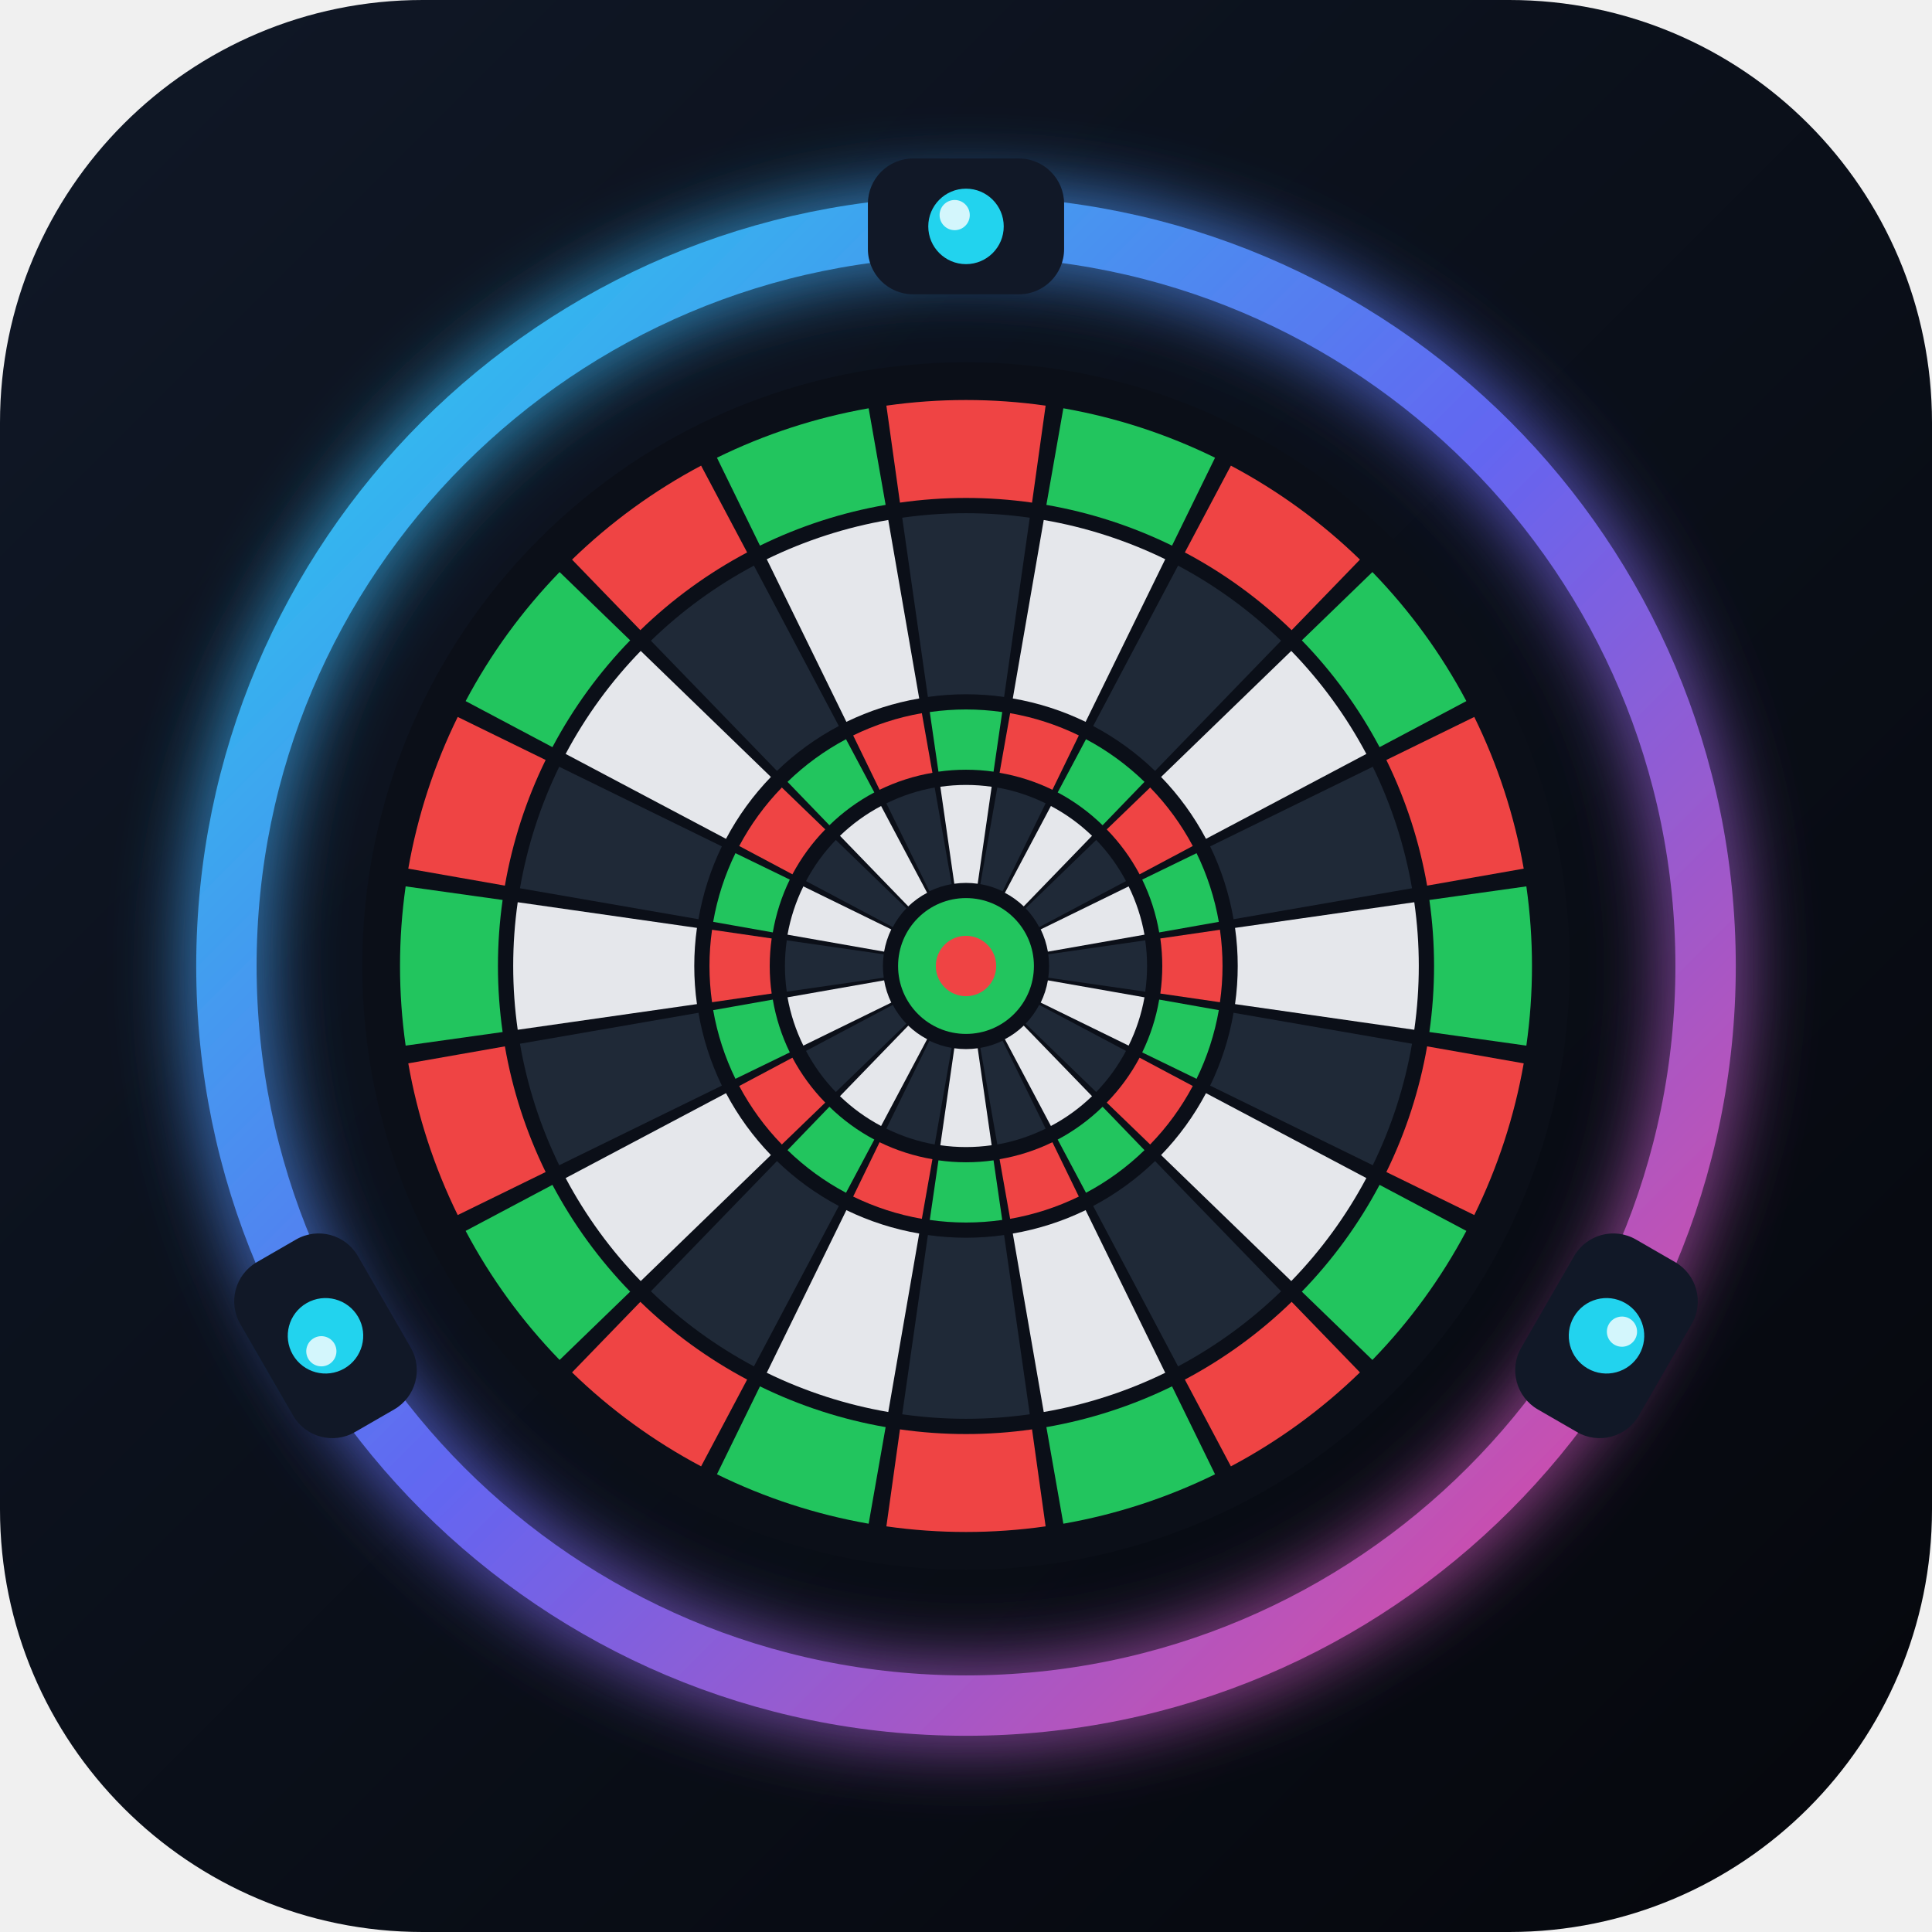
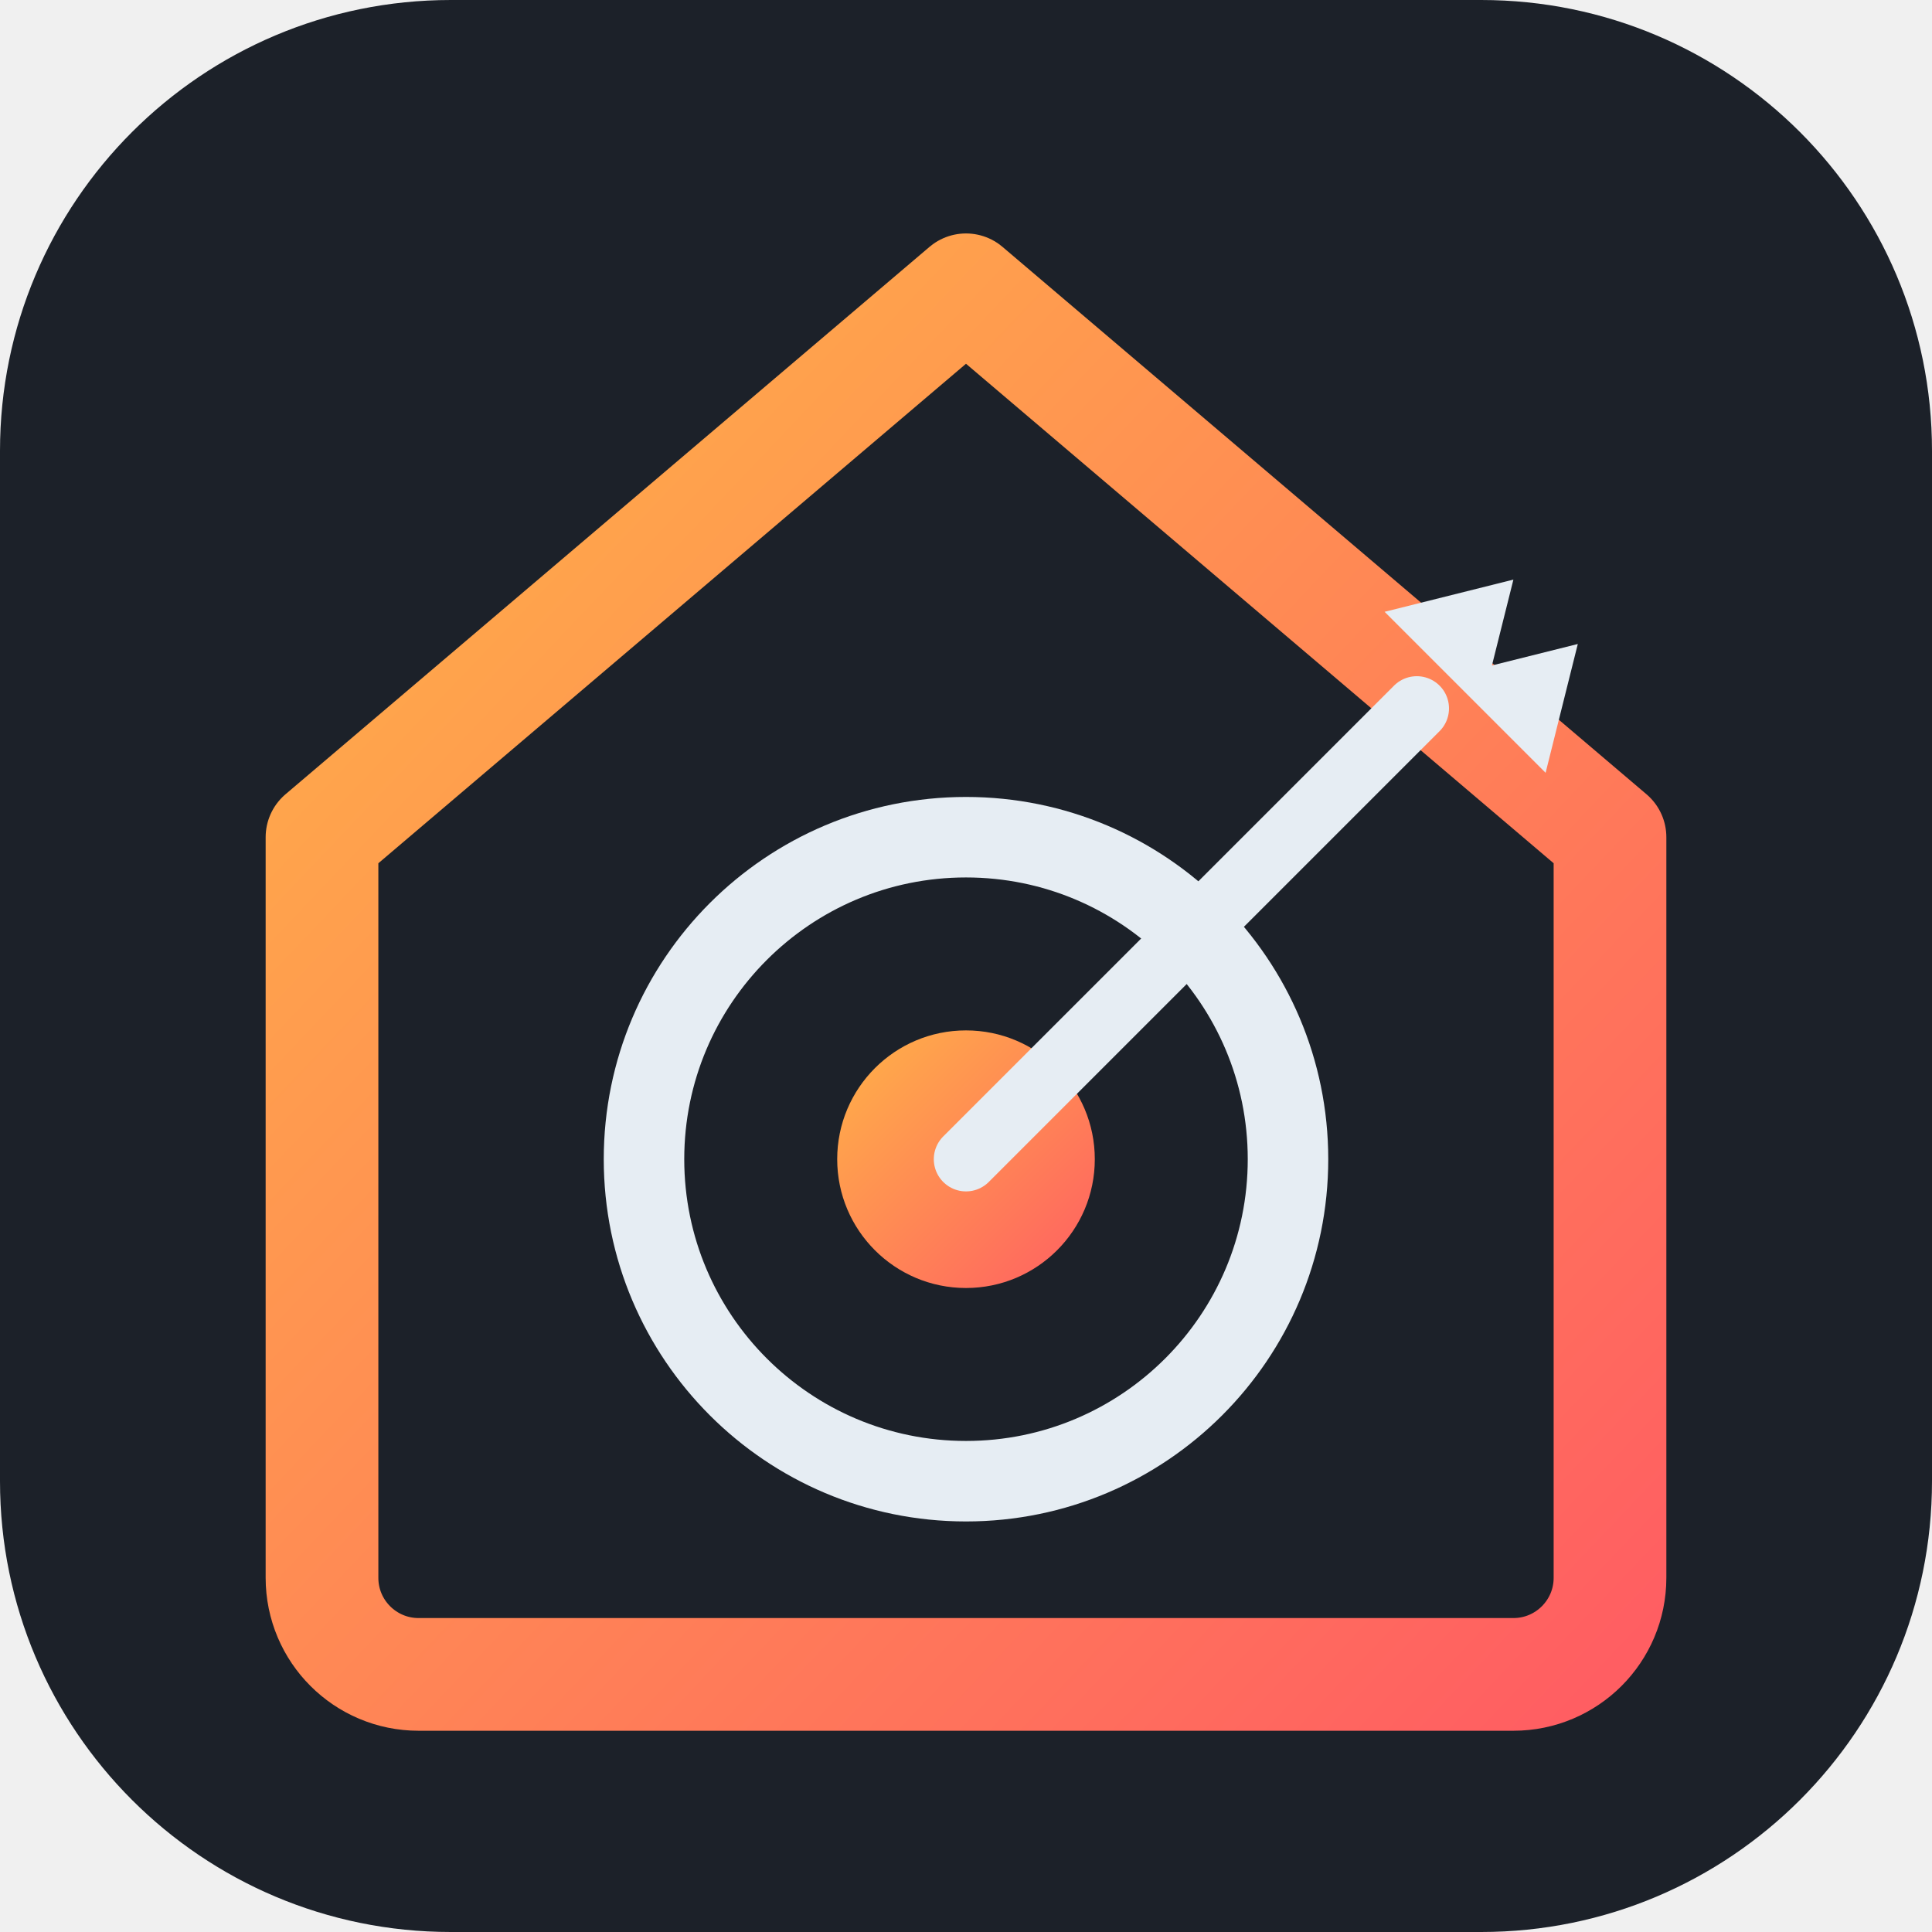
- <svg xmlns="http://www.w3.org/2000/svg" viewBox="0 0 512 512">
+ <svg xmlns="http://www.w3.org/2000/svg" width="512" height="512" viewBox="0 0 120 120">
  <defs>
-     <linearGradient id="bg" x1="0" y1="0" x2="1" y2="1">
-       <stop offset="0" stop-color="#101827" />
-       <stop offset="1" stop-color="#05070c" />
+     <linearGradient id="dn" x1="0" y1="0" x2="1" y2="1">
+       <stop offset="0" stop-color="#ffb347" />
+       <stop offset="1" stop-color="#ff5e62" />
    </linearGradient>
-     <linearGradient id="ring" x1="0" y1="0" x2="1" y2="1">
-       <stop offset="0" stop-color="#22d3ee" />
-       <stop offset=".5" stop-color="#6366f1" />
-       <stop offset="1" stop-color="#ec4899" />
-     </linearGradient>
-     <filter id="gl" x="-30%" y="-30%" width="160%" height="160%">
-       <feGaussianBlur stdDeviation="10" result="b" />
-       <feMerge>
-         <feMergeNode in="b" />
-         <feMergeNode in="SourceGraphic" />
-       </feMerge>
-     </filter>
  </defs>
-   <rect width="512" height="512" rx="112" fill="url(#bg)" />
-   <g transform="translate(256 256)">
-     <circle r="196" fill="none" stroke="url(#ring)" stroke-width="16" filter="url(#gl)" />
-     <circle r="160" fill="#0b0f18" />
-     <path fill="#ef4444" d="M-21.1 -148.5 A150 150 0 0 1 21.1 -148.5 L17.5 -122.8 A124 124 0 0 0 -17.5 -122.8Z" />
-     <path fill="#22c55e" d="M25.8 -147.8 A150 150 0 0 1 66.0 -134.7 L54.6 -111.4 A124 124 0 0 0 21.3 -122.2Z" />
-     <path fill="#ef4444" d="M70.2 -132.6 A150 150 0 0 1 104.4 -107.7 L86.3 -89.0 A124 124 0 0 0 58.0 -109.6Z" />
-     <path fill="#22c55e" d="M107.7 -104.4 A150 150 0 0 1 132.6 -70.2 L109.6 -58.0 A124 124 0 0 0 89.0 -86.3Z" />
-     <path fill="#ef4444" d="M134.7 -66.0 A150 150 0 0 1 147.8 -25.8 L122.2 -21.3 A124 124 0 0 0 111.4 -54.6Z" />
-     <path fill="#22c55e" d="M148.5 -21.1 A150 150 0 0 1 148.5 21.1 L122.8 17.5 A124 124 0 0 0 122.8 -17.5Z" />
-     <path fill="#ef4444" d="M147.8 25.8 A150 150 0 0 1 134.7 66.0 L111.4 54.6 A124 124 0 0 0 122.2 21.3Z" />
-     <path fill="#22c55e" d="M132.6 70.2 A150 150 0 0 1 107.7 104.4 L89.0 86.3 A124 124 0 0 0 109.6 58.0Z" />
-     <path fill="#ef4444" d="M104.4 107.7 A150 150 0 0 1 70.2 132.6 L58.0 109.6 A124 124 0 0 0 86.3 89.0Z" />
-     <path fill="#22c55e" d="M66.0 134.7 A150 150 0 0 1 25.8 147.8 L21.3 122.2 A124 124 0 0 0 54.6 111.4Z" />
-     <path fill="#ef4444" d="M21.1 148.5 A150 150 0 0 1 -21.1 148.5 L-17.5 122.8 A124 124 0 0 0 17.5 122.8Z" />
-     <path fill="#22c55e" d="M-25.8 147.8 A150 150 0 0 1 -66.0 134.7 L-54.6 111.4 A124 124 0 0 0 -21.3 122.2Z" />
-     <path fill="#ef4444" d="M-70.2 132.6 A150 150 0 0 1 -104.4 107.7 L-86.3 89.0 A124 124 0 0 0 -58.0 109.6Z" />
-     <path fill="#22c55e" d="M-107.7 104.4 A150 150 0 0 1 -132.6 70.2 L-109.6 58.0 A124 124 0 0 0 -89.0 86.3Z" />
-     <path fill="#ef4444" d="M-134.7 66.0 A150 150 0 0 1 -147.8 25.8 L-122.2 21.3 A124 124 0 0 0 -111.4 54.6Z" />
-     <path fill="#22c55e" d="M-148.5 21.1 A150 150 0 0 1 -148.5 -21.1 L-122.8 -17.5 A124 124 0 0 0 -122.8 17.5Z" />
-     <path fill="#ef4444" d="M-147.8 -25.8 A150 150 0 0 1 -134.7 -66.0 L-111.4 -54.6 A124 124 0 0 0 -122.2 -21.3Z" />
-     <path fill="#22c55e" d="M-132.6 -70.2 A150 150 0 0 1 -107.7 -104.4 L-89.0 -86.3 A124 124 0 0 0 -109.6 -58.0Z" />
-     <path fill="#ef4444" d="M-104.4 -107.7 A150 150 0 0 1 -70.2 -132.6 L-58.0 -109.6 A124 124 0 0 0 -86.3 -89.0Z" />
-     <path fill="#22c55e" d="M-66.0 -134.7 A150 150 0 0 1 -25.8 -147.8 L-21.3 -122.2 A124 124 0 0 0 -54.6 -111.4Z" />
-     <path fill="#1f2937" d="M-16.9 -118.8 A120 120 0 0 1 16.9 -118.8 L10.1 -71.3 A72 72 0 0 0 -10.1 -71.3Z" />
-     <path fill="#e5e7eb" d="M20.6 -118.2 A120 120 0 0 1 52.8 -107.8 L31.7 -64.7 A72 72 0 0 0 12.4 -70.9Z" />
-     <path fill="#1f2937" d="M56.2 -106.1 A120 120 0 0 1 83.5 -86.2 L50.1 -51.7 A72 72 0 0 0 33.7 -63.6Z" />
-     <path fill="#e5e7eb" d="M86.2 -83.5 A120 120 0 0 1 106.1 -56.2 L63.6 -33.7 A72 72 0 0 0 51.7 -50.1Z" />
-     <path fill="#1f2937" d="M107.8 -52.8 A120 120 0 0 1 118.2 -20.6 L70.9 -12.4 A72 72 0 0 0 64.7 -31.7Z" />
-     <path fill="#e5e7eb" d="M118.8 -16.9 A120 120 0 0 1 118.8 16.9 L71.3 10.1 A72 72 0 0 0 71.3 -10.1Z" />
-     <path fill="#1f2937" d="M118.2 20.6 A120 120 0 0 1 107.8 52.8 L64.7 31.7 A72 72 0 0 0 70.9 12.4Z" />
-     <path fill="#e5e7eb" d="M106.1 56.2 A120 120 0 0 1 86.2 83.5 L51.7 50.1 A72 72 0 0 0 63.6 33.7Z" />
-     <path fill="#1f2937" d="M83.5 86.2 A120 120 0 0 1 56.2 106.1 L33.7 63.6 A72 72 0 0 0 50.1 51.7Z" />
-     <path fill="#e5e7eb" d="M52.8 107.8 A120 120 0 0 1 20.6 118.2 L12.4 70.9 A72 72 0 0 0 31.7 64.7Z" />
-     <path fill="#1f2937" d="M16.9 118.8 A120 120 0 0 1 -16.9 118.8 L-10.1 71.3 A72 72 0 0 0 10.1 71.3Z" />
-     <path fill="#e5e7eb" d="M-20.6 118.2 A120 120 0 0 1 -52.8 107.8 L-31.7 64.7 A72 72 0 0 0 -12.4 70.9Z" />
-     <path fill="#1f2937" d="M-56.2 106.1 A120 120 0 0 1 -83.5 86.2 L-50.1 51.7 A72 72 0 0 0 -33.7 63.6Z" />
-     <path fill="#e5e7eb" d="M-86.2 83.5 A120 120 0 0 1 -106.1 56.2 L-63.6 33.7 A72 72 0 0 0 -51.7 50.1Z" />
-     <path fill="#1f2937" d="M-107.8 52.8 A120 120 0 0 1 -118.2 20.6 L-70.9 12.4 A72 72 0 0 0 -64.7 31.7Z" />
-     <path fill="#e5e7eb" d="M-118.8 16.9 A120 120 0 0 1 -118.8 -16.9 L-71.3 -10.1 A72 72 0 0 0 -71.3 10.1Z" />
-     <path fill="#1f2937" d="M-118.2 -20.6 A120 120 0 0 1 -107.8 -52.8 L-64.7 -31.7 A72 72 0 0 0 -70.9 -12.4Z" />
-     <path fill="#e5e7eb" d="M-106.1 -56.2 A120 120 0 0 1 -86.2 -83.5 L-51.7 -50.1 A72 72 0 0 0 -63.6 -33.7Z" />
-     <path fill="#1f2937" d="M-83.5 -86.2 A120 120 0 0 1 -56.2 -106.1 L-33.7 -63.6 A72 72 0 0 0 -50.1 -51.7Z" />
-     <path fill="#e5e7eb" d="M-52.8 -107.8 A120 120 0 0 1 -20.6 -118.2 L-12.4 -70.9 A72 72 0 0 0 -31.7 -64.7Z" />
-     <path fill="#22c55e" d="M-9.6 -67.3 A68 68 0 0 1 9.6 -67.3 L7.3 -51.5 A52 52 0 0 0 -7.3 -51.5Z" />
-     <path fill="#ef4444" d="M11.7 -67.0 A68 68 0 0 1 29.9 -61.1 L22.9 -46.7 A52 52 0 0 0 8.9 -51.2Z" />
-     <path fill="#22c55e" d="M31.8 -60.1 A68 68 0 0 1 47.3 -48.8 L36.2 -37.3 A52 52 0 0 0 24.3 -46.0Z" />
-     <path fill="#ef4444" d="M48.8 -47.3 A68 68 0 0 1 60.1 -31.8 L46.0 -24.3 A52 52 0 0 0 37.3 -36.2Z" />
-     <path fill="#22c55e" d="M61.1 -29.9 A68 68 0 0 1 67.0 -11.7 L51.2 -8.9 A52 52 0 0 0 46.7 -22.9Z" />
-     <path fill="#ef4444" d="M67.3 -9.6 A68 68 0 0 1 67.3 9.6 L51.5 7.3 A52 52 0 0 0 51.5 -7.3Z" />
-     <path fill="#22c55e" d="M67.0 11.7 A68 68 0 0 1 61.1 29.9 L46.7 22.9 A52 52 0 0 0 51.2 8.9Z" />
-     <path fill="#ef4444" d="M60.1 31.8 A68 68 0 0 1 48.8 47.3 L37.3 36.2 A52 52 0 0 0 46.0 24.3Z" />
-     <path fill="#22c55e" d="M47.3 48.8 A68 68 0 0 1 31.8 60.1 L24.3 46.0 A52 52 0 0 0 36.2 37.3Z" />
-     <path fill="#ef4444" d="M29.9 61.1 A68 68 0 0 1 11.7 67.0 L8.9 51.2 A52 52 0 0 0 22.9 46.7Z" />
-     <path fill="#22c55e" d="M9.6 67.3 A68 68 0 0 1 -9.6 67.3 L-7.3 51.5 A52 52 0 0 0 7.3 51.5Z" />
-     <path fill="#ef4444" d="M-11.7 67.0 A68 68 0 0 1 -29.9 61.1 L-22.9 46.7 A52 52 0 0 0 -8.9 51.2Z" />
-     <path fill="#22c55e" d="M-31.8 60.1 A68 68 0 0 1 -47.3 48.8 L-36.2 37.3 A52 52 0 0 0 -24.3 46.0Z" />
-     <path fill="#ef4444" d="M-48.8 47.3 A68 68 0 0 1 -60.1 31.8 L-46.0 24.3 A52 52 0 0 0 -37.3 36.2Z" />
-     <path fill="#22c55e" d="M-61.1 29.9 A68 68 0 0 1 -67.0 11.7 L-51.2 8.9 A52 52 0 0 0 -46.7 22.9Z" />
-     <path fill="#ef4444" d="M-67.3 9.6 A68 68 0 0 1 -67.3 -9.6 L-51.5 -7.3 A52 52 0 0 0 -51.5 7.3Z" />
-     <path fill="#22c55e" d="M-67.0 -11.7 A68 68 0 0 1 -61.1 -29.9 L-46.7 -22.9 A52 52 0 0 0 -51.2 -8.9Z" />
-     <path fill="#ef4444" d="M-60.1 -31.8 A68 68 0 0 1 -48.8 -47.3 L-37.3 -36.2 A52 52 0 0 0 -46.0 -24.3Z" />
-     <path fill="#22c55e" d="M-47.3 -48.8 A68 68 0 0 1 -31.8 -60.1 L-24.3 -46.0 A52 52 0 0 0 -36.2 -37.3Z" />
-     <path fill="#ef4444" d="M-29.9 -61.1 A68 68 0 0 1 -11.7 -67.0 L-8.9 -51.2 A52 52 0 0 0 -22.9 -46.7Z" />
-     <path fill="#e5e7eb" d="M-6.8 -47.5 A48 48 0 0 1 6.8 -47.5 L3.1 -21.8 A22 22 0 0 0 -3.1 -21.8Z" />
-     <path fill="#1f2937" d="M8.3 -47.3 A48 48 0 0 1 21.1 -43.1 L9.7 -19.8 A22 22 0 0 0 3.8 -21.7Z" />
-     <path fill="#e5e7eb" d="M22.5 -42.4 A48 48 0 0 1 33.4 -34.5 L15.3 -15.8 A22 22 0 0 0 10.3 -19.4Z" />
-     <path fill="#1f2937" d="M34.5 -33.4 A48 48 0 0 1 42.4 -22.5 L19.4 -10.3 A22 22 0 0 0 15.8 -15.3Z" />
-     <path fill="#e5e7eb" d="M43.1 -21.1 A48 48 0 0 1 47.3 -8.3 L21.7 -3.8 A22 22 0 0 0 19.8 -9.7Z" />
-     <path fill="#1f2937" d="M47.5 -6.8 A48 48 0 0 1 47.5 6.8 L21.8 3.1 A22 22 0 0 0 21.8 -3.1Z" />
-     <path fill="#e5e7eb" d="M47.3 8.3 A48 48 0 0 1 43.1 21.1 L19.8 9.7 A22 22 0 0 0 21.7 3.8Z" />
-     <path fill="#1f2937" d="M42.4 22.5 A48 48 0 0 1 34.5 33.4 L15.8 15.3 A22 22 0 0 0 19.4 10.3Z" />
-     <path fill="#e5e7eb" d="M33.4 34.5 A48 48 0 0 1 22.5 42.4 L10.3 19.4 A22 22 0 0 0 15.3 15.8Z" />
-     <path fill="#1f2937" d="M21.1 43.1 A48 48 0 0 1 8.3 47.3 L3.8 21.7 A22 22 0 0 0 9.7 19.8Z" />
-     <path fill="#e5e7eb" d="M6.8 47.5 A48 48 0 0 1 -6.8 47.5 L-3.1 21.8 A22 22 0 0 0 3.1 21.8Z" />
-     <path fill="#1f2937" d="M-8.3 47.3 A48 48 0 0 1 -21.1 43.1 L-9.7 19.8 A22 22 0 0 0 -3.8 21.7Z" />
-     <path fill="#e5e7eb" d="M-22.5 42.4 A48 48 0 0 1 -33.4 34.5 L-15.3 15.8 A22 22 0 0 0 -10.3 19.4Z" />
-     <path fill="#1f2937" d="M-34.5 33.4 A48 48 0 0 1 -42.4 22.5 L-19.4 10.3 A22 22 0 0 0 -15.8 15.3Z" />
-     <path fill="#e5e7eb" d="M-43.1 21.1 A48 48 0 0 1 -47.3 8.3 L-21.7 3.8 A22 22 0 0 0 -19.8 9.7Z" />
-     <path fill="#1f2937" d="M-47.5 6.8 A48 48 0 0 1 -47.5 -6.8 L-21.8 -3.1 A22 22 0 0 0 -21.8 3.1Z" />
-     <path fill="#e5e7eb" d="M-47.3 -8.3 A48 48 0 0 1 -43.1 -21.1 L-19.8 -9.7 A22 22 0 0 0 -21.7 -3.8Z" />
-     <path fill="#1f2937" d="M-42.4 -22.5 A48 48 0 0 1 -34.5 -33.4 L-15.8 -15.3 A22 22 0 0 0 -19.4 -10.3Z" />
-     <path fill="#e5e7eb" d="M-33.4 -34.5 A48 48 0 0 1 -22.5 -42.4 L-10.3 -19.4 A22 22 0 0 0 -15.3 -15.8Z" />
-     <path fill="#1f2937" d="M-21.1 -43.1 A48 48 0 0 1 -8.3 -47.3 L-3.8 -21.7 A22 22 0 0 0 -9.7 -19.8Z" />
-     <circle r="18" fill="#22c55e" />
-     <circle r="8" fill="#ef4444" />
-     <g transform="rotate(0) translate(0 -196)">
-       <rect x="-26" y="-18" width="52" height="36" rx="12" fill="#111827" />
-       <circle r="10" fill="#22d3ee" />
-       <circle r="4" fill="#fff" opacity=".8" cx="-3" cy="-3" />
-     </g>
-     <g transform="rotate(120) translate(0 -196)">
-       <rect x="-26" y="-18" width="52" height="36" rx="12" fill="#111827" />
-       <circle r="10" fill="#22d3ee" />
-       <circle r="4" fill="#fff" opacity=".8" cx="-3" cy="-3" />
-     </g>
-     <g transform="rotate(240) translate(0 -196)">
-       <rect x="-26" y="-18" width="52" height="36" rx="12" fill="#111827" />
-       <circle r="10" fill="#22d3ee" />
-       <circle r="4" fill="#fff" opacity=".8" cx="-3" cy="-3" />
-     </g>
-   </g>
+   <rect width="120" height="120" rx="28" fill="#1c2129" />
+   <path d="M60 18 L100 52 V98 a6 6 0 0 1 -6 6 H26 a6 6 0 0 1 -6 -6 V52 Z" fill="none" stroke="url(#dn)" stroke-width="7" stroke-linejoin="round" />
+   <circle cx="60" cy="72" r="20" fill="none" stroke="#e6edf3" stroke-width="5" />
+   <circle cx="60" cy="72" r="8" fill="url(#dn)" />
+   <path d="M60 72 L88 44" stroke="#e6edf3" stroke-width="4" stroke-linecap="round" />
+   <path d="M86 38 l8 -2 -2 8 z M90 42 l8 -2 -2 8z" fill="#e6edf3" />
</svg>
